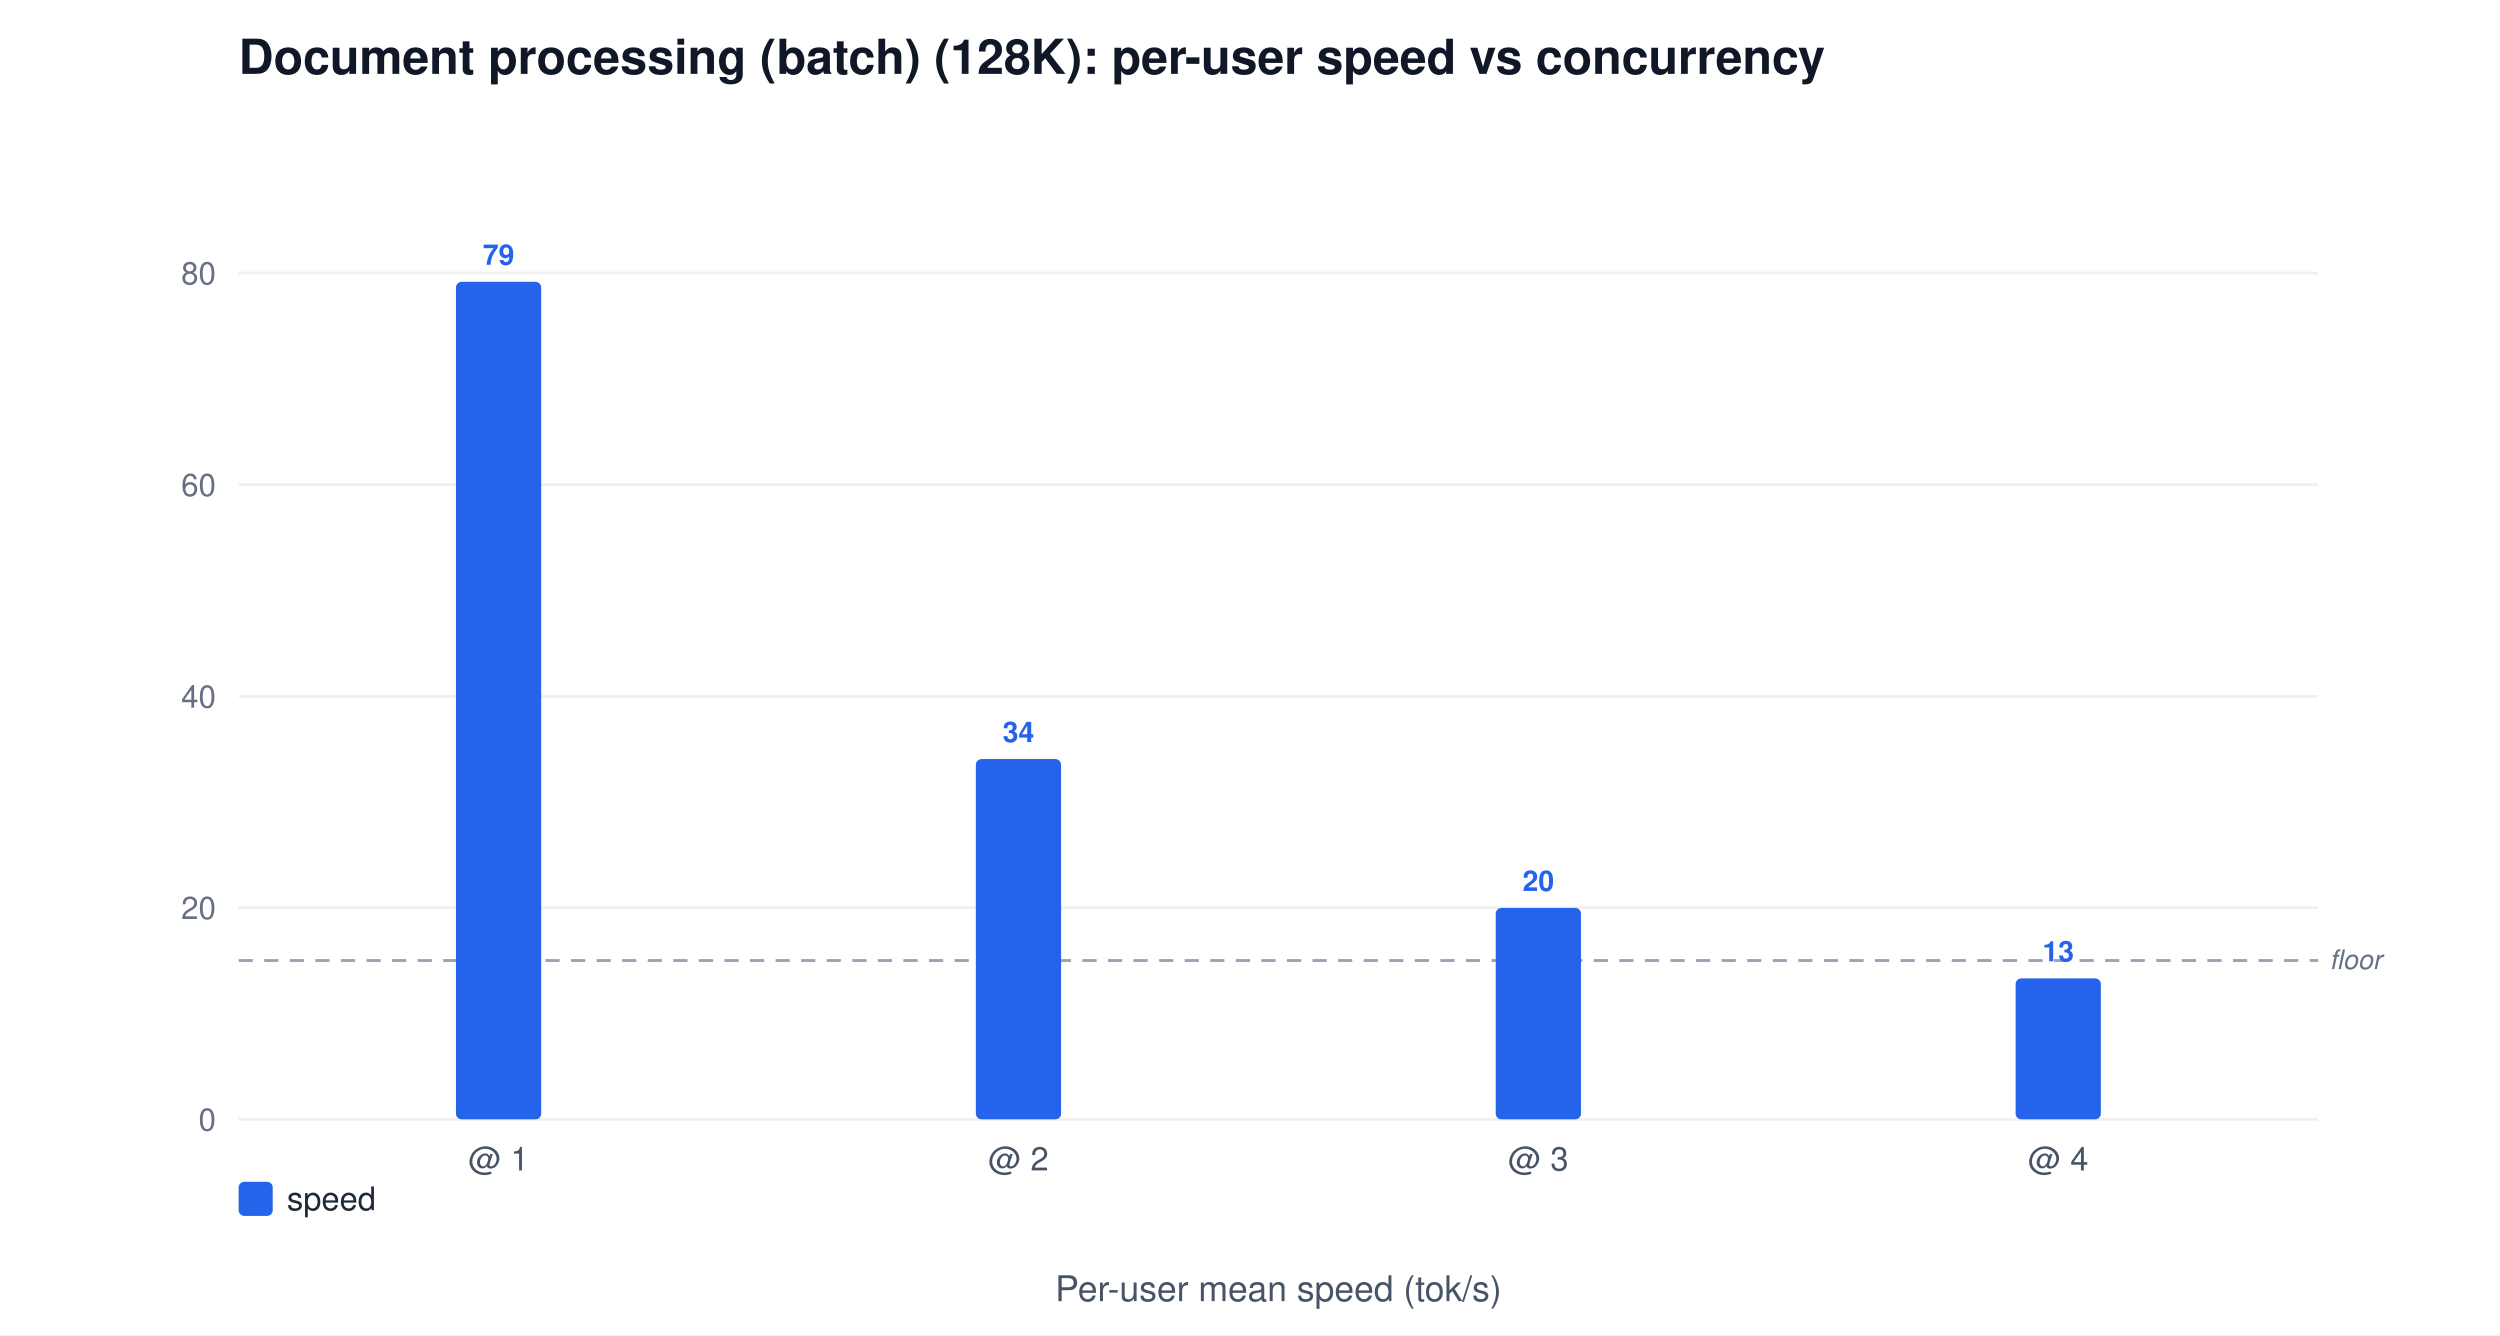
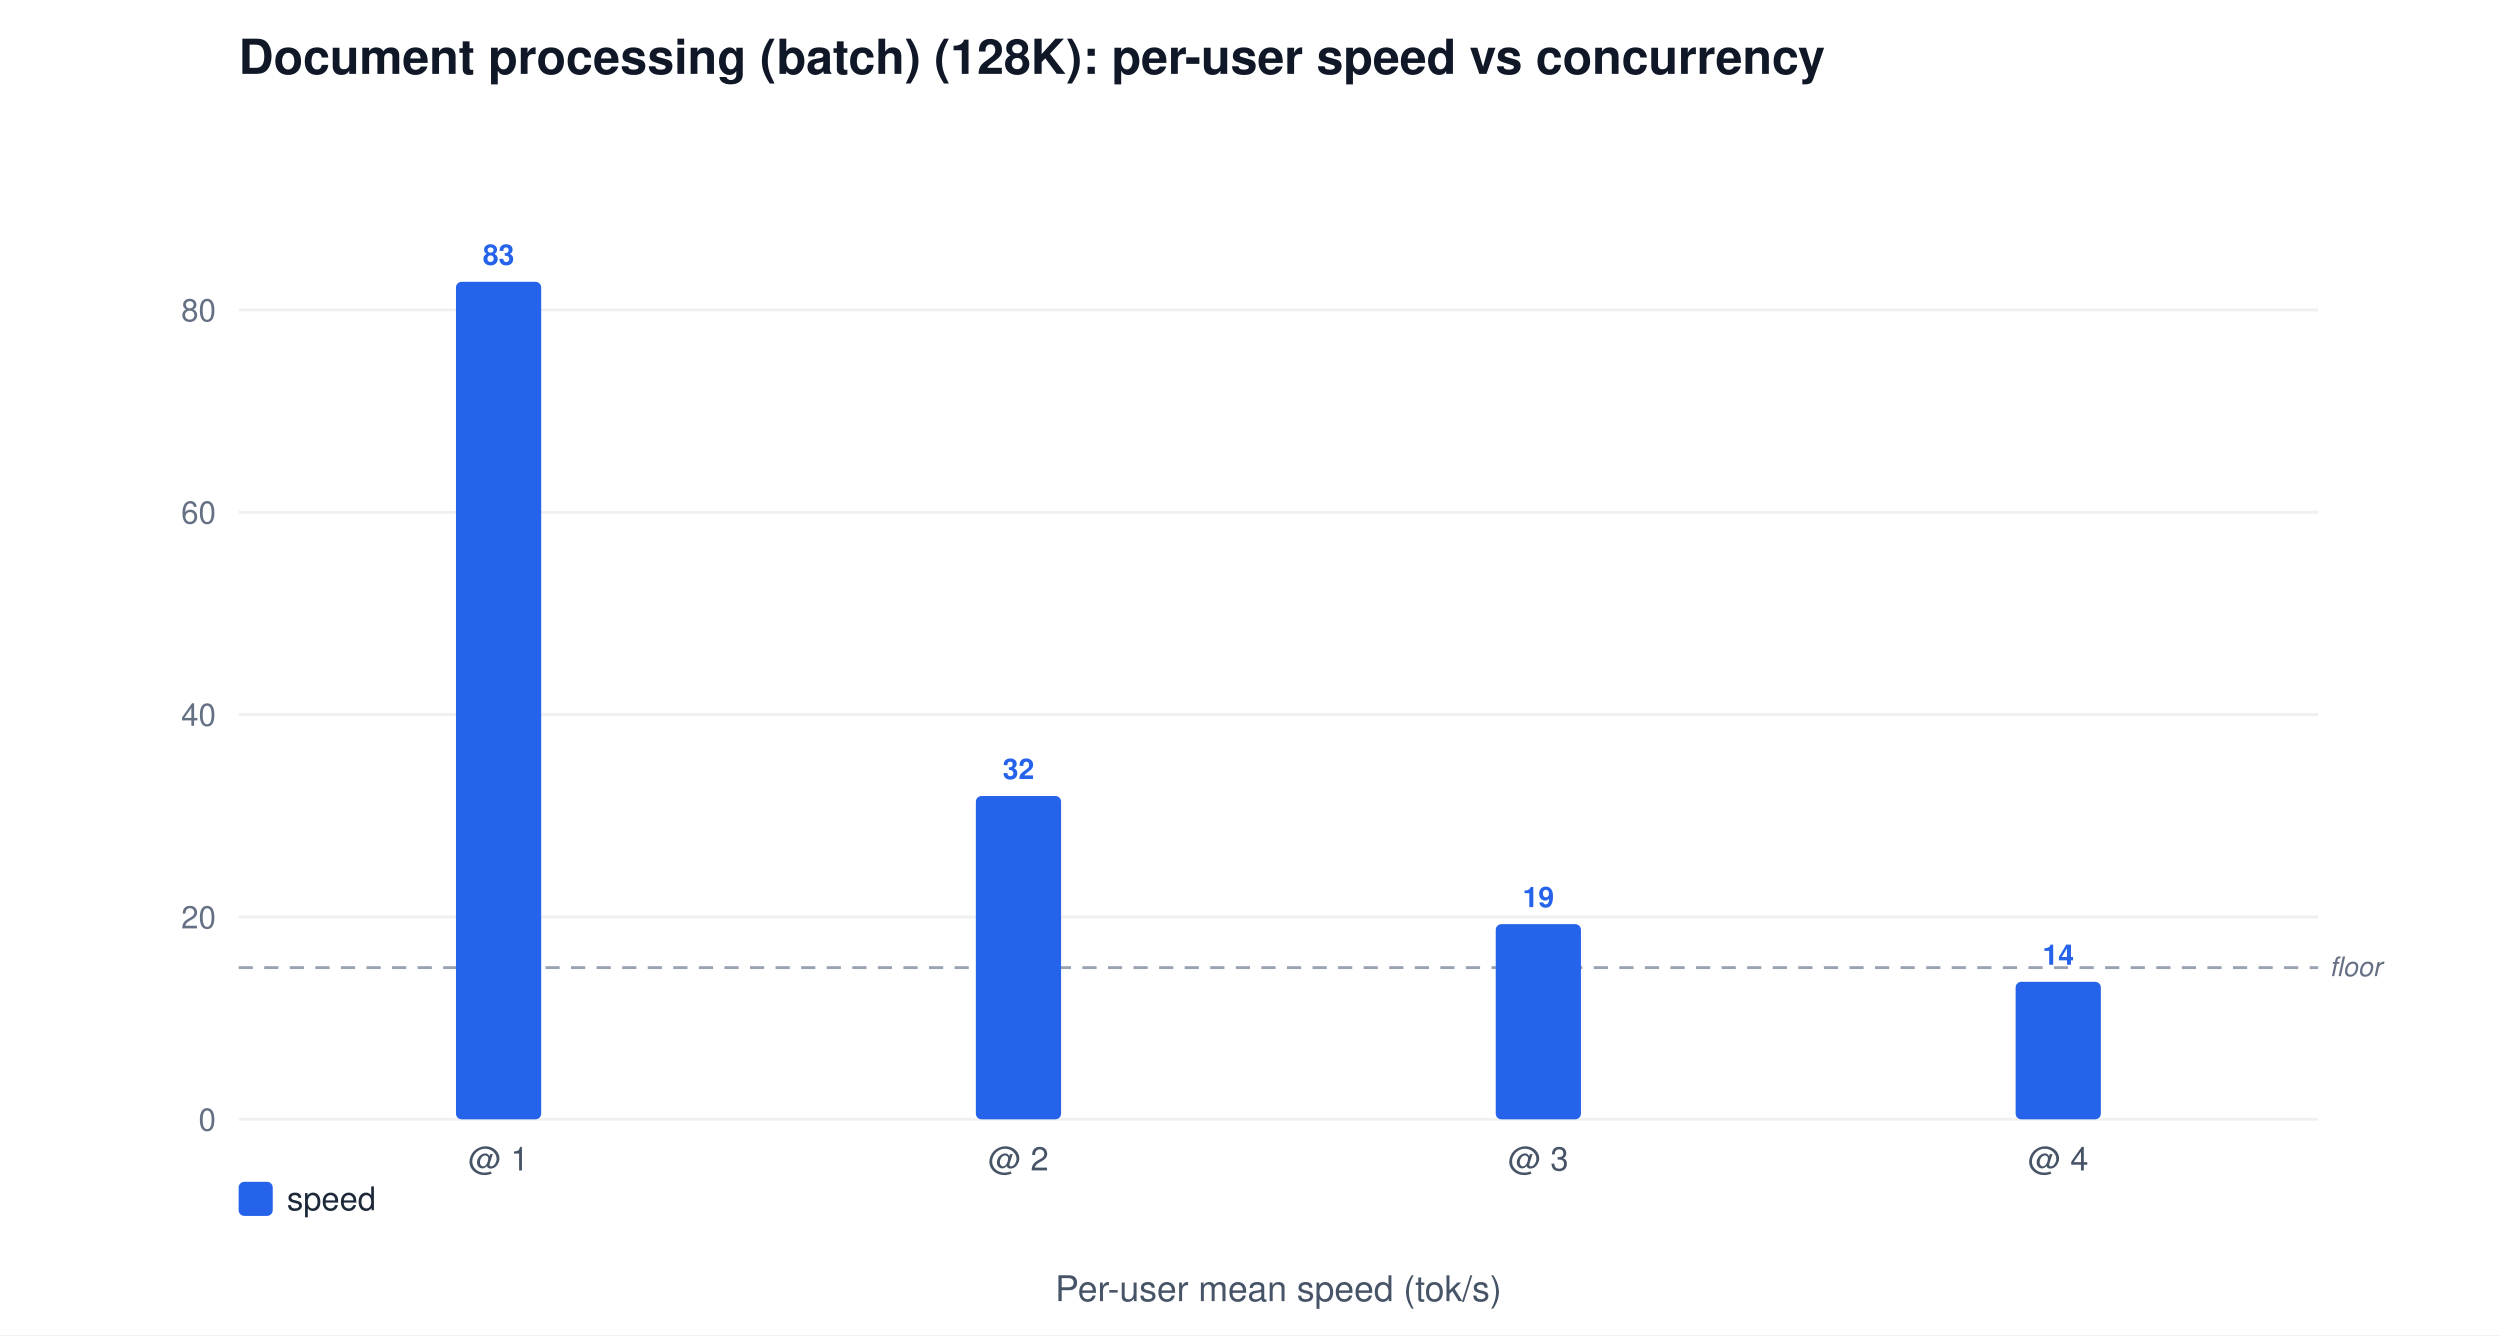
<svg xmlns="http://www.w3.org/2000/svg" width="880" height="470" viewBox="0 0 880 470" font-family="Segoe UI, Helvetica, Arial, sans-serif">
  <rect width="880" height="470" fill="#ffffff" />
  <text x="84" y="26" font-size="17" font-weight="600" fill="#101828">Document processing (batch) (128K): per-user speed vs concurrency</text>
  <line x1="84" y1="394.0" x2="816" y2="394.0" stroke="#f0f0f0" stroke-width="1" />
  <text x="76" y="398.0" font-size="11" fill="#667085" text-anchor="end">0</text>
-   <line x1="84" y1="319.5" x2="816" y2="319.5" stroke="#f0f0f0" stroke-width="1" />
-   <text x="76" y="323.5" font-size="11" fill="#667085" text-anchor="end">20</text>
-   <line x1="84" y1="245.1" x2="816" y2="245.1" stroke="#f0f0f0" stroke-width="1" />
-   <text x="76" y="249.1" font-size="11" fill="#667085" text-anchor="end">40</text>
-   <line x1="84" y1="170.6" x2="816" y2="170.6" stroke="#f0f0f0" stroke-width="1" />
-   <text x="76" y="174.6" font-size="11" fill="#667085" text-anchor="end">60</text>
-   <line x1="84" y1="96.1" x2="816" y2="96.1" stroke="#f0f0f0" stroke-width="1" />
-   <text x="76" y="100.1" font-size="11" fill="#667085" text-anchor="end">80</text>
-   <line x1="84" y1="338.1" x2="816" y2="338.1" stroke="#98a2b3" stroke-width="1" stroke-dasharray="5 4" />
-   <text x="820" y="341.1" font-size="9.5" fill="#667085" font-style="italic">floor</text>
+   <line x1="84" y1="322.8" x2="816" y2="322.8" stroke="#f0f0f0" stroke-width="1" />
+   <text x="76" y="326.8" font-size="11" fill="#667085" text-anchor="end">20</text>
+   <line x1="84" y1="251.5" x2="816" y2="251.5" stroke="#f0f0f0" stroke-width="1" />
+   <text x="76" y="255.5" font-size="11" fill="#667085" text-anchor="end">40</text>
+   <line x1="84" y1="180.3" x2="816" y2="180.3" stroke="#f0f0f0" stroke-width="1" />
+   <text x="76" y="184.3" font-size="11" fill="#667085" text-anchor="end">60</text>
+   <line x1="84" y1="109.1" x2="816" y2="109.1" stroke="#f0f0f0" stroke-width="1" />
+   <text x="76" y="113.1" font-size="11" fill="#667085" text-anchor="end">80</text>
+   <line x1="84" y1="340.6" x2="816" y2="340.6" stroke="#98a2b3" stroke-width="1" stroke-dasharray="5 4" />
+   <text x="820" y="343.6" font-size="9.5" fill="#667085" font-style="italic">floor</text>
  <rect x="160.5" y="99.2" width="30.0" height="294.8" fill="#2563eb" rx="2" />
-   <text x="175.5" y="93.2" font-size="10" fill="#2563eb" text-anchor="middle" font-weight="600">79</text>
+   <text x="175.5" y="93.2" font-size="10" fill="#2563eb" text-anchor="middle" font-weight="600">83</text>
  <text x="175.5" y="412" font-size="11.5" fill="#475467" text-anchor="middle">@ 1</text>
-   <rect x="343.5" y="267.2" width="30.0" height="126.8" fill="#2563eb" rx="2" />
-   <text x="358.5" y="261.2" font-size="10" fill="#2563eb" text-anchor="middle" font-weight="600">34</text>
+   <rect x="343.5" y="280.2" width="30.0" height="113.8" fill="#2563eb" rx="2" />
+   <text x="358.5" y="274.2" font-size="10" fill="#2563eb" text-anchor="middle" font-weight="600">32</text>
  <text x="358.5" y="412" font-size="11.5" fill="#475467" text-anchor="middle">@ 2</text>
-   <rect x="526.5" y="319.6" width="30.0" height="74.4" fill="#2563eb" rx="2" />
-   <text x="541.5" y="313.6" font-size="10" fill="#2563eb" text-anchor="middle" font-weight="600">20</text>
+   <rect x="526.5" y="325.3" width="30.0" height="68.7" fill="#2563eb" rx="2" />
+   <text x="541.5" y="319.3" font-size="10" fill="#2563eb" text-anchor="middle" font-weight="600">19</text>
  <text x="541.5" y="412" font-size="11.5" fill="#475467" text-anchor="middle">@ 3</text>
-   <rect x="709.5" y="344.4" width="30.0" height="49.6" fill="#2563eb" rx="2" />
-   <text x="724.5" y="338.4" font-size="10" fill="#2563eb" text-anchor="middle" font-weight="600">13</text>
+   <rect x="709.5" y="345.6" width="30.0" height="48.4" fill="#2563eb" rx="2" />
+   <text x="724.5" y="339.6" font-size="10" fill="#2563eb" text-anchor="middle" font-weight="600">14</text>
  <text x="724.5" y="412" font-size="11.5" fill="#475467" text-anchor="middle">@ 4</text>
  <rect x="84" y="416" width="12" height="12" fill="#2563eb" rx="2" />
  <text x="101" y="426" font-size="11.5" fill="#1d2939">speed</text>
  <text x="450" y="458" font-size="12.5" fill="#475467" text-anchor="middle">Per-user mean speed (tok/s)</text>
</svg>
